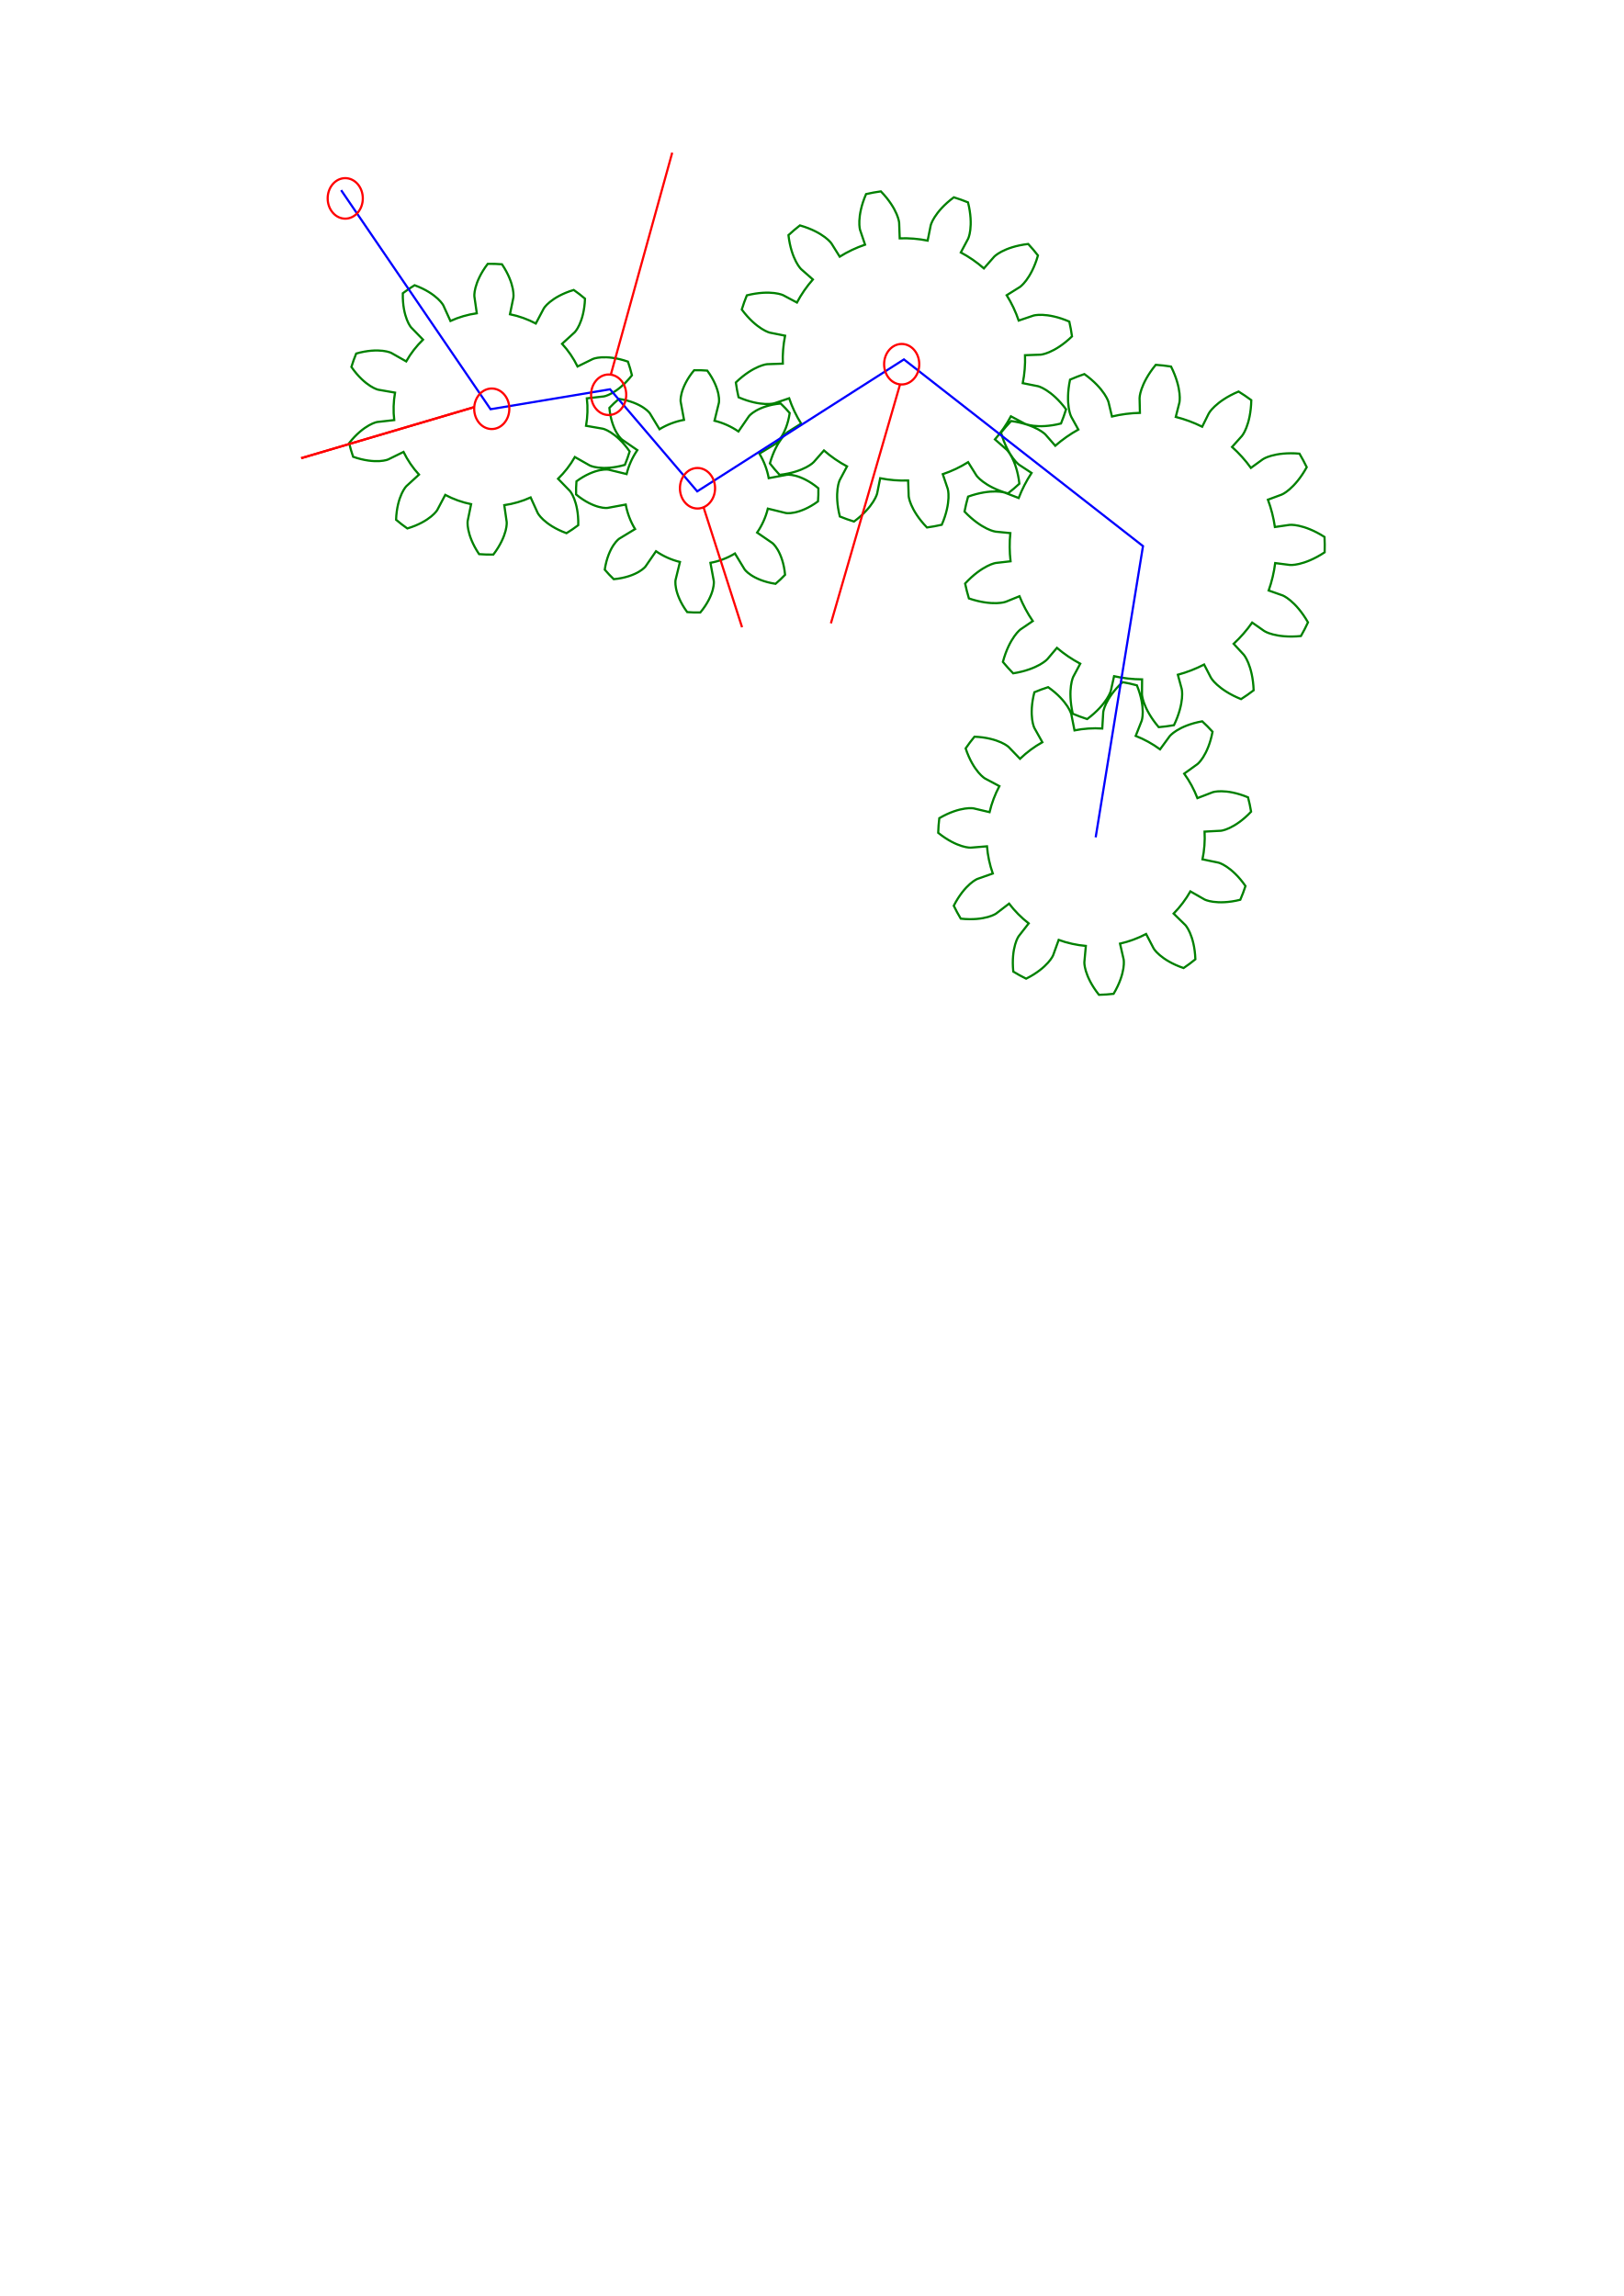
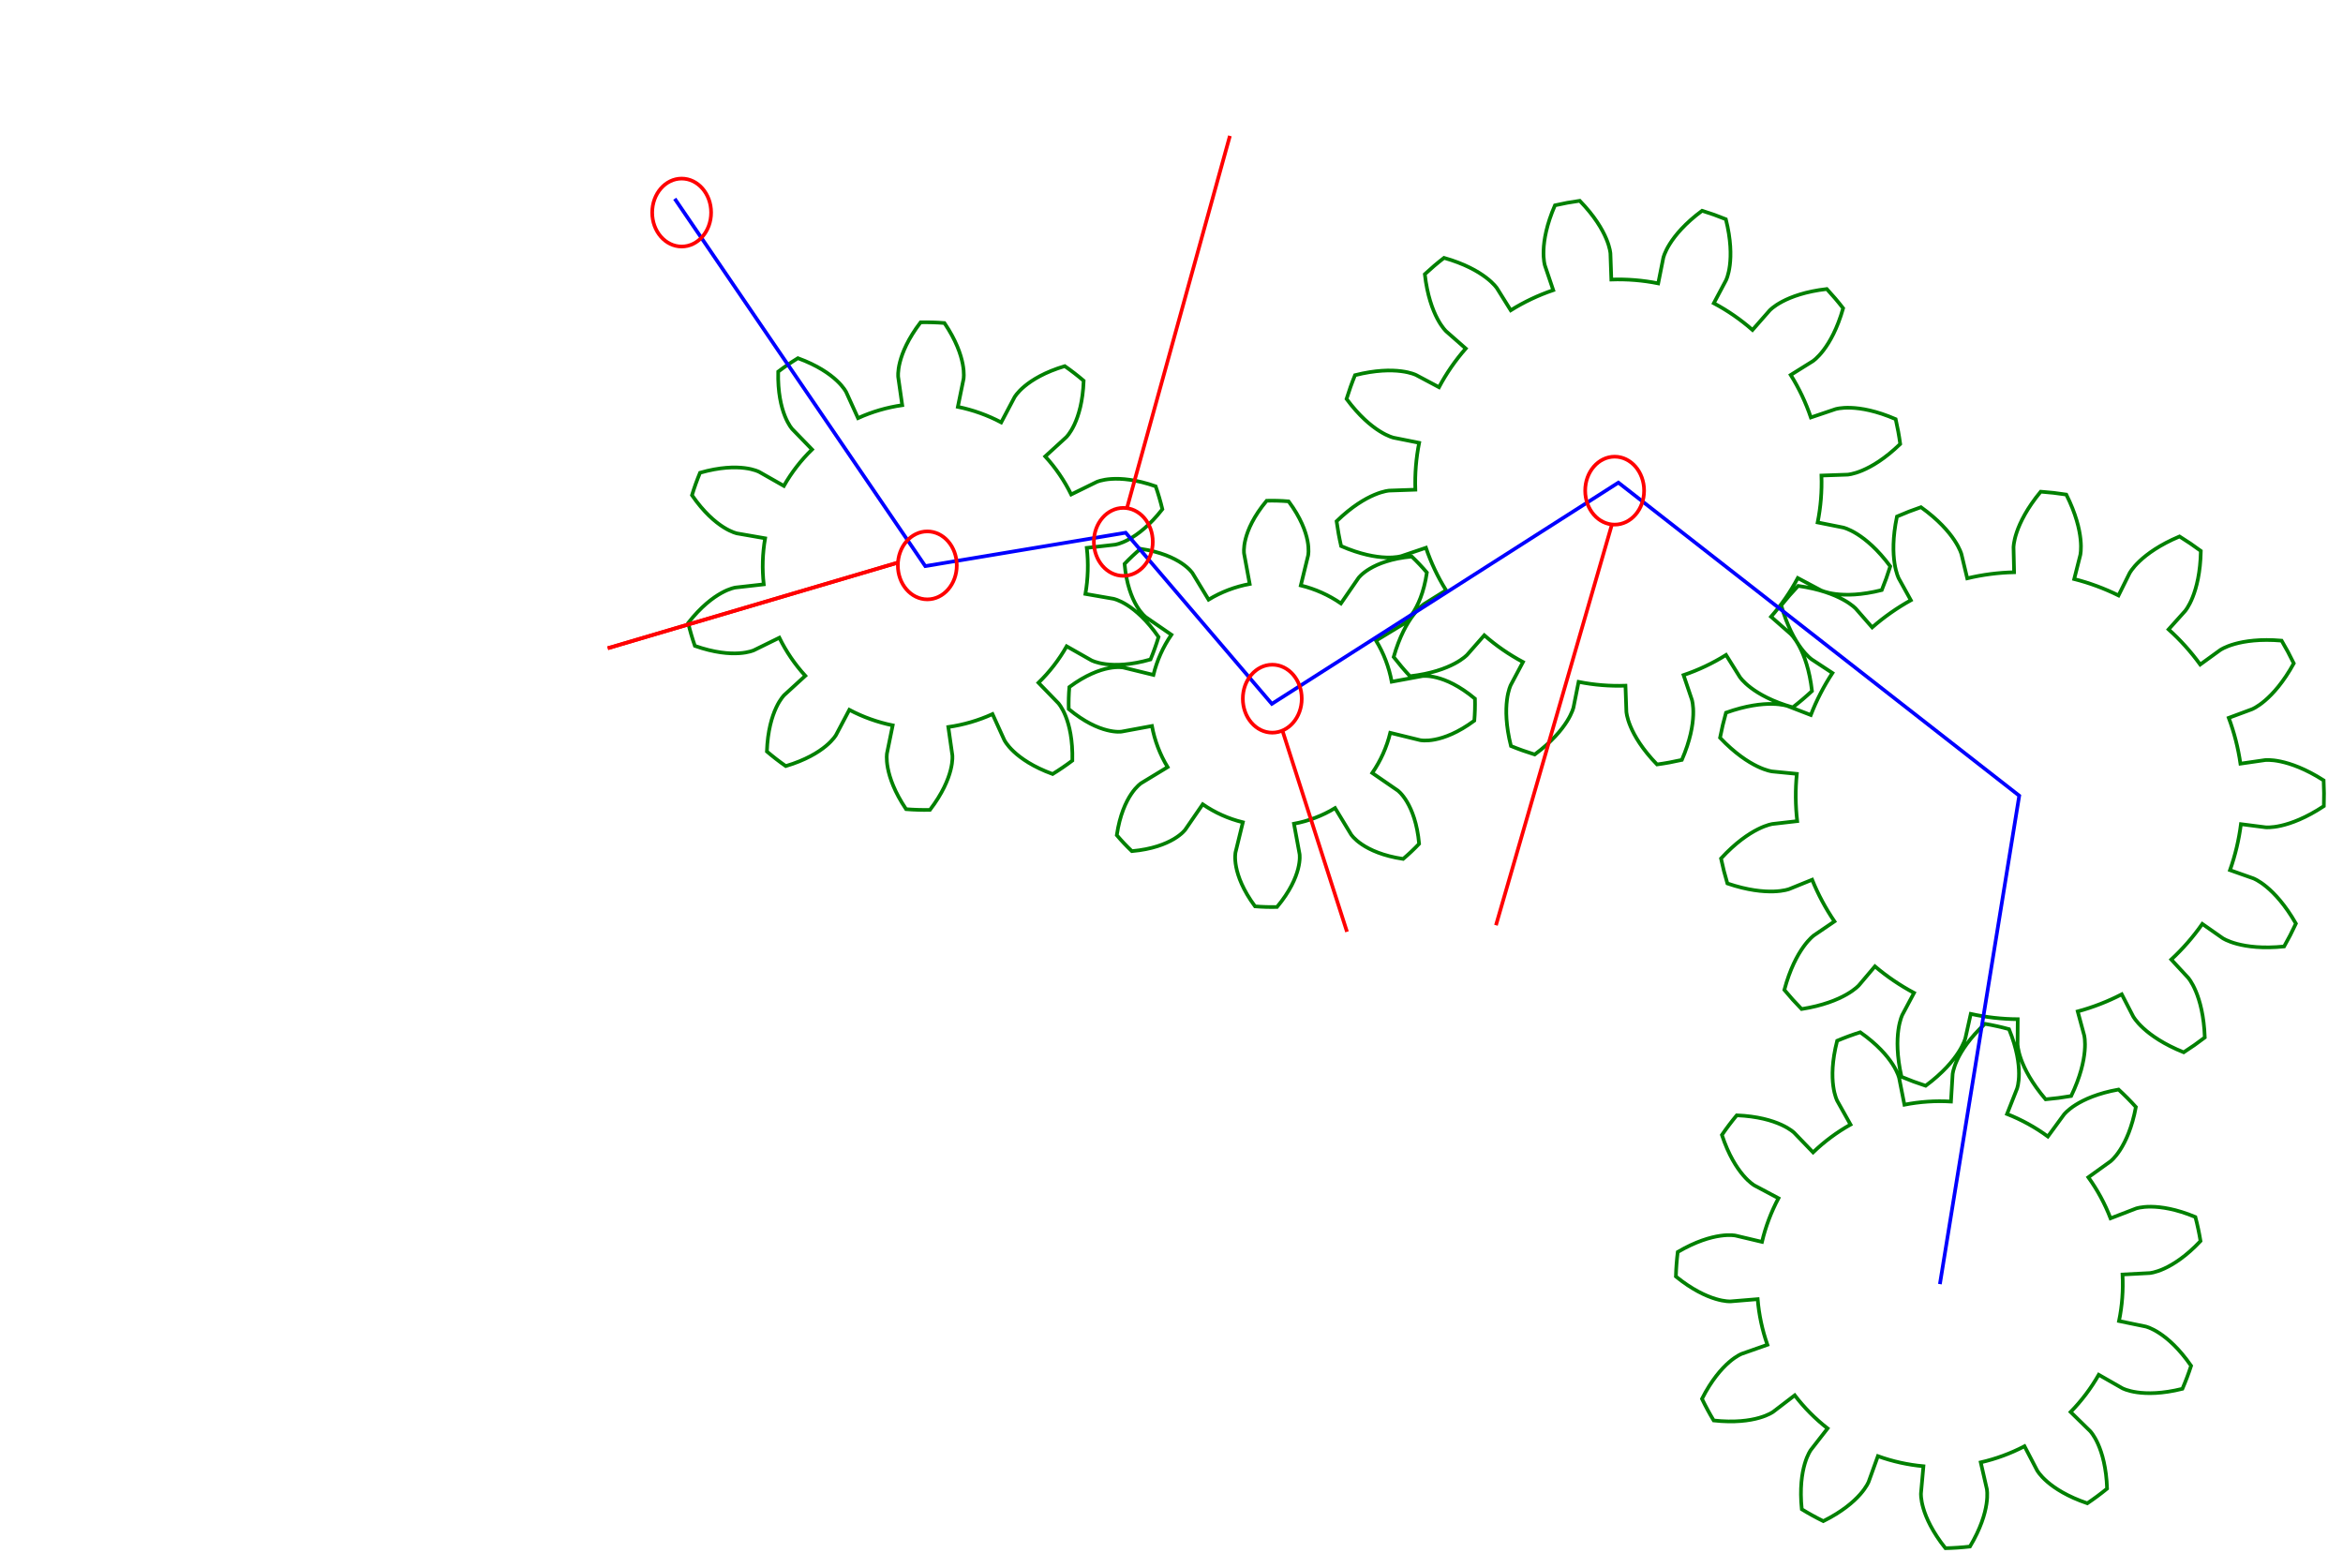
- <svg xmlns="http://www.w3.org/2000/svg" xmlns:xlink="http://www.w3.org/1999/xlink" width="744.094" height="1052.362" id="svg2">
+ <svg xmlns="http://www.w3.org/2000/svg" xmlns:xlink="http://www.w3.org/1999/xlink" width="683.066" height="456.874" id="svg2" version="1.1">
  <defs id="defs4">
    </defs>
-   <g id="layer1">
-     <path style="fill:none;fill-rule:evenodd;stroke:#008000;stroke-width:1px;stroke-linecap:butt;stroke-linejoin:miter;stroke-opacity:1" d="M 188.451,150.115 C 188.451,150.115 187.467,149.085 186.466,146.531 C 185.466,143.977 184.47,139.893 184.6,134.408 C 186.335,133.096 188.135,131.868 189.99,130.732 C 195.144,132.613 198.583,135.031 200.595,136.895 C 202.607,138.759 203.207,140.051 203.207,140.051 L 206.417,147.113 C 210.25,145.371 214.333,144.177 218.501,143.581 L 217.402,135.901 C 217.402,135.901 217.211,134.49 217.903,131.836 C 218.594,129.181 220.189,125.292 223.518,120.931 C 225.693,120.889 227.871,120.954 230.04,121.125 C 233.103,125.676 234.464,129.654 234.997,132.345 C 235.529,135.035 235.255,136.433 235.255,136.433 L 233.701,144.033 C 237.826,144.877 241.83,146.311 245.553,148.278 L 249.178,141.419 C 249.178,141.419 249.853,140.166 251.973,138.425 C 254.092,136.684 257.669,134.475 262.925,132.903 C 264.71,134.148 266.433,135.481 268.088,136.894 C 267.891,142.377 266.654,146.394 265.503,148.884 C 264.352,151.374 263.309,152.344 263.309,152.344 L 257.584,157.579 C 260.426,160.686 262.822,164.2 264.678,167.98 L 271.642,164.561 C 271.642,164.561 272.925,163.944 275.663,163.781 C 278.401,163.619 282.593,163.934 287.769,165.752 C 288.481,167.808 289.092,169.899 289.6,172.015 C 286.218,176.335 282.856,178.858 280.461,180.196 C 278.067,181.534 276.653,181.705 276.653,181.705 L 268.944,182.575 C 269.417,186.76 269.29,191.011 268.57,195.16 L 276.213,196.487 C 276.213,196.487 277.614,196.742 279.925,198.22 C 282.236,199.698 285.442,202.417 288.56,206.93 C 287.928,209.012 287.193,211.063 286.36,213.073 C 281.085,214.58 276.882,214.645 274.158,214.32 C 271.435,213.995 270.19,213.303 270.19,213.303 L 263.442,209.476 C 261.365,213.138 258.764,216.503 255.742,219.436 L 261.145,225.003 C 261.145,225.003 262.129,226.033 263.13,228.587 C 264.131,231.14 265.126,235.225 264.996,240.709 C 263.261,242.022 261.461,243.249 259.606,244.386 C 254.453,242.504 251.014,240.086 249.001,238.223 C 246.989,236.359 246.389,235.067 246.389,235.067 L 243.18,228.004 C 239.346,229.747 235.264,230.94 231.095,231.537 L 232.195,239.216 C 232.195,239.216 232.385,240.627 231.694,243.282 C 231.002,245.936 229.407,249.826 226.078,254.186 C 223.903,254.228 221.725,254.163 219.556,253.992 C 216.493,249.441 215.132,245.464 214.599,242.773 C 214.067,240.082 214.341,238.684 214.341,238.684 L 215.896,231.084 C 211.77,230.24 207.766,228.806 204.043,226.839 L 200.419,233.698 C 200.419,233.698 199.743,234.952 197.624,236.693 C 195.504,238.434 191.927,240.643 186.671,242.214 C 184.886,240.969 183.163,239.637 181.509,238.223 C 181.705,232.741 182.942,228.723 184.093,226.233 C 185.244,223.743 186.287,222.774 186.287,222.774 L 192.012,217.539 C 189.171,214.431 186.774,210.917 184.918,207.137 L 177.955,210.556 C 177.955,210.556 176.671,211.174 173.933,211.336 C 171.195,211.499 167.003,211.183 161.827,209.365 C 161.115,207.309 160.504,205.218 159.996,203.102 C 163.378,198.783 166.74,196.259 169.135,194.921 C 171.529,193.583 172.943,193.412 172.943,193.412 L 180.652,192.542 C 180.18,188.358 180.306,184.106 181.027,179.958 L 173.383,178.63 C 173.383,178.63 171.982,178.375 169.671,176.897 C 167.361,175.419 164.155,172.7 161.036,168.187 C 161.668,166.105 162.403,164.054 163.236,162.044 C 168.511,160.537 172.714,160.472 175.438,160.797 C 178.162,161.122 179.406,161.815 179.406,161.815 L 186.154,165.642 C 188.231,161.979 190.833,158.614 193.854,155.681 L 188.451,150.115 M 278.465,232.789 C 278.465,232.789 277.085,233.029 274.495,232.351 C 271.906,231.674 268.117,230.05 264.003,226.623 C 263.952,224.62 264.01,222.614 264.175,220.617 C 268.478,217.431 272.354,216.027 274.978,215.499 C 277.602,214.971 278.967,215.289 278.967,215.289 L 287.153,217.291 C 288.11,213.376 289.786,209.638 292.071,206.318 L 285.129,201.54 C 285.129,201.54 283.983,200.733 282.631,198.423 C 281.279,196.112 279.748,192.286 279.263,186.954 C 280.643,185.501 282.102,184.123 283.631,182.828 C 288.927,183.618 292.66,185.366 294.889,186.848 C 297.118,188.33 297.858,189.52 297.858,189.52 L 302.23,196.724 C 305.676,194.633 309.504,193.174 313.467,192.442 L 311.937,184.155 C 311.937,184.155 311.697,182.774 312.375,180.185 C 313.053,177.595 314.676,173.806 318.103,169.693 C 320.106,169.642 322.112,169.699 324.109,169.865 C 327.295,174.168 328.699,178.043 329.227,180.667 C 329.756,183.292 329.438,184.656 329.438,184.656 L 327.435,192.842 C 331.35,193.8 335.089,195.475 338.409,197.76 L 343.187,190.818 C 343.187,190.818 343.993,189.672 346.304,188.32 C 348.614,186.968 352.441,185.437 357.773,184.952 C 359.226,186.332 360.603,187.791 361.898,189.32 C 361.108,194.616 359.361,198.349 357.879,200.578 C 356.397,202.808 355.207,203.547 355.207,203.547 L 348.003,207.92 C 350.094,211.365 351.553,215.193 352.285,219.157 L 360.572,217.626 C 360.572,217.626 361.952,217.386 364.542,218.064 C 367.132,218.742 370.92,220.365 375.034,223.792 C 375.085,225.796 375.027,227.802 374.862,229.799 C 370.559,232.984 366.683,234.388 364.059,234.917 C 361.435,235.445 360.071,235.127 360.071,235.127 L 351.884,233.124 C 350.927,237.04 349.251,240.778 346.966,244.098 L 353.909,248.876 C 353.909,248.876 355.054,249.682 356.406,251.993 C 357.758,254.303 359.289,258.13 359.775,263.462 C 358.394,264.915 356.935,266.293 355.406,267.588 C 350.111,266.798 346.378,265.05 344.148,263.568 C 341.919,262.086 341.179,260.896 341.179,260.896 L 336.807,253.692 C 333.361,255.783 329.533,257.242 325.57,257.974 L 327.1,266.261 C 327.1,266.261 327.34,267.641 326.662,270.231 C 325.984,272.821 324.361,276.609 320.934,280.723 C 318.931,280.774 316.925,280.717 314.928,280.551 C 311.742,276.248 310.338,272.373 309.81,269.748 C 309.281,267.124 309.6,265.76 309.6,265.76 L 311.602,257.574 C 307.687,256.616 303.949,254.941 300.628,252.656 L 295.851,259.598 C 295.851,259.598 295.044,260.743 292.734,262.095 C 290.423,263.447 286.596,264.978 281.264,265.464 C 279.812,264.084 278.434,262.625 277.139,261.095 C 277.929,255.8 279.677,252.067 281.159,249.838 C 282.641,247.608 283.83,246.869 283.83,246.869 L 291.035,242.496 C 288.943,239.051 287.485,235.222 286.753,231.259 L 278.465,232.789 M 354.925,184.821 C 354.925,184.821 353.539,185.28 350.716,185.163 C 347.894,185.046 343.635,184.334 338.452,182.084 C 337.939,179.844 337.526,177.58 337.213,175.303 C 341.268,171.367 344.999,169.196 347.598,168.088 C 350.198,166.981 351.656,166.921 351.656,166.921 L 358.739,166.674 C 358.59,162.382 358.941,158.073 359.782,153.862 L 352.831,152.474 C 352.831,152.474 351.402,152.179 349.016,150.666 C 346.63,149.153 343.298,146.407 339.934,141.867 C 340.61,139.67 341.384,137.503 342.252,135.375 C 347.731,133.993 352.048,133.979 354.853,134.319 C 357.658,134.66 358.951,135.337 358.951,135.337 L 365.209,138.665 C 367.225,134.874 369.683,131.317 372.517,128.091 L 367.192,123.413 C 367.192,123.413 366.102,122.443 364.792,119.94 C 363.482,117.436 361.97,113.393 361.326,107.779 C 363.01,106.214 364.763,104.725 366.579,103.316 C 372.016,104.859 375.761,107.005 378.02,108.702 C 380.279,110.4 381.06,111.632 381.06,111.632 L 384.815,117.643 C 388.457,115.368 392.364,113.517 396.432,112.14 L 394.159,105.427 C 394.159,105.427 393.7,104.041 393.817,101.218 C 393.934,98.395 394.646,94.137 396.896,88.954 C 399.136,88.441 401.4,88.028 403.677,87.715 C 407.614,91.769 409.785,95.501 410.892,98.1 C 411.999,100.7 412.059,102.158 412.059,102.158 L 412.306,109.241 C 416.598,109.092 420.907,109.443 425.118,110.284 L 426.507,103.333 C 426.507,103.333 426.802,101.904 428.315,99.518 C 429.828,97.132 432.573,93.8 437.113,90.436 C 439.31,91.112 441.477,91.886 443.605,92.754 C 444.987,98.233 445.001,102.55 444.661,105.355 C 444.32,108.16 443.643,109.453 443.643,109.453 L 440.315,115.71 C 444.106,117.727 447.663,120.185 450.889,123.019 L 455.567,117.694 C 455.567,117.694 456.537,116.604 459.04,115.294 C 461.544,113.984 465.587,112.471 471.201,111.828 C 472.766,113.512 474.255,115.265 475.665,117.081 C 474.122,122.517 471.975,126.263 470.278,128.522 C 468.581,130.781 467.348,131.562 467.348,131.562 L 461.337,135.317 C 463.612,138.959 465.463,142.866 466.84,146.934 L 473.553,144.661 C 473.553,144.661 474.939,144.202 477.762,144.319 C 480.585,144.436 484.843,145.148 490.027,147.398 C 490.539,149.638 490.953,151.902 491.265,154.179 C 487.211,158.116 483.479,160.287 480.88,161.394 C 478.28,162.501 476.822,162.561 476.822,162.561 L 469.739,162.808 C 469.888,167.1 469.538,171.409 468.696,175.62 L 475.647,177.009 C 475.647,177.009 477.076,177.304 479.462,178.817 C 481.848,180.329 485.18,183.075 488.545,187.615 C 487.868,189.812 487.095,191.979 486.226,194.107 C 480.747,195.489 476.43,195.503 473.625,195.163 C 470.82,194.822 469.527,194.145 469.527,194.145 L 463.27,190.817 C 461.253,194.608 458.795,198.165 455.961,201.391 L 461.286,206.069 C 461.286,206.069 462.376,207.039 463.686,209.542 C 464.996,212.046 466.509,216.089 467.153,221.703 C 465.468,223.268 463.715,224.757 461.899,226.167 C 456.463,224.624 452.717,222.477 450.458,220.78 C 448.199,219.083 447.418,217.85 447.418,217.85 L 443.663,211.839 C 440.021,214.114 436.114,215.965 432.046,217.342 L 434.319,224.055 C 434.319,224.055 434.778,225.441 434.661,228.264 C 434.544,231.087 433.832,235.345 431.582,240.529 C 429.342,241.041 427.078,241.455 424.801,241.767 C 420.865,237.713 418.694,233.981 417.586,231.382 C 416.479,228.782 416.419,227.324 416.419,227.324 L 416.172,220.241 C 411.88,220.39 407.571,220.04 403.36,219.198 L 401.972,226.149 C 401.972,226.149 401.677,227.578 400.164,229.964 C 398.651,232.35 395.905,235.682 391.365,239.047 C 389.168,238.37 387.001,237.596 384.873,236.728 C 383.491,231.249 383.477,226.932 383.817,224.127 C 384.158,221.322 384.835,220.029 384.835,220.029 L 388.163,213.772 C 384.372,211.755 380.815,209.297 377.589,206.463 L 372.911,211.788 C 372.911,211.788 371.941,212.878 369.438,214.188 C 366.934,215.498 362.891,217.011 357.277,217.655 C 355.712,215.97 354.223,214.217 352.814,212.401 C 354.357,206.965 356.503,203.219 358.2,200.96 C 359.898,198.701 361.13,197.92 361.13,197.92 L 367.142,194.165 C 364.866,190.523 363.015,186.616 361.638,182.548 L 354.925,184.821 M 490.894,190.98 C 490.894,190.98 490.184,189.682 489.755,186.844 C 489.326,184.006 489.195,179.627 490.37,174.008 C 492.521,173.065 494.712,172.214 496.934,171.457 C 501.595,174.808 504.456,178.127 506.055,180.51 C 507.655,182.893 508.008,184.33 508.008,184.33 L 509.579,190.898 C 513.774,189.894 518.076,189.336 522.389,189.237 L 522.234,182.486 C 522.234,182.486 522.208,181.006 523.147,178.294 C 524.086,175.581 526.005,171.643 529.657,167.214 C 531.999,167.379 534.335,167.643 536.655,168.006 C 539.224,173.139 540.215,177.407 540.524,180.261 C 540.833,183.114 540.477,184.551 540.477,184.551 L 538.816,191.096 C 542.998,192.157 547.066,193.662 550.931,195.579 L 553.931,189.529 C 553.931,189.529 554.596,188.207 556.688,186.241 C 558.78,184.276 562.309,181.681 567.601,179.456 C 569.598,180.691 571.543,182.01 573.429,183.409 C 573.319,189.149 572.212,193.388 571.16,196.058 C 570.107,198.728 569.125,199.835 569.125,199.835 L 564.613,204.859 C 567.822,207.742 570.725,210.965 573.256,214.458 L 578.724,210.495 C 578.724,210.495 579.927,209.634 582.693,208.865 C 585.459,208.097 589.79,207.44 595.51,207.929 C 596.704,209.951 597.813,212.023 598.833,214.138 C 596.068,219.169 593.118,222.408 590.945,224.283 C 588.772,226.159 587.388,226.682 587.388,226.682 L 581.058,229.034 C 582.56,233.077 583.633,237.281 584.251,241.55 L 590.934,240.582 C 590.934,240.582 592.4,240.378 595.206,240.983 C 598.011,241.589 602.152,243.019 606.989,246.111 C 607.108,248.456 607.127,250.806 607.047,253.153 C 602.26,256.322 598.143,257.82 595.348,258.47 C 592.552,259.121 591.083,258.941 591.083,258.941 L 584.385,258.082 C 583.836,262.36 582.832,266.581 581.396,270.648 L 587.763,272.897 C 587.763,272.897 589.156,273.398 591.359,275.237 C 593.562,277.077 596.564,280.268 599.41,285.254 C 598.425,287.385 597.35,289.475 596.188,291.516 C 590.477,292.098 586.136,291.51 583.358,290.787 C 580.58,290.064 579.363,289.222 579.363,289.222 L 573.832,285.349 C 571.357,288.882 568.507,292.152 565.345,295.087 L 569.938,300.037 C 569.938,300.037 570.938,301.127 572.034,303.78 C 573.13,306.433 574.305,310.654 574.509,316.391 C 572.646,317.82 570.723,319.171 568.746,320.438 C 563.418,318.3 559.847,315.762 557.723,313.831 C 555.6,311.9 554.914,310.589 554.914,310.589 L 551.816,304.588 C 547.983,306.567 543.939,308.138 539.776,309.267 L 541.542,315.784 C 541.542,315.784 541.921,317.215 541.659,320.073 C 541.396,322.931 540.475,327.214 537.989,332.389 C 535.676,332.789 533.345,333.091 531.006,333.295 C 527.282,328.925 525.299,325.019 524.316,322.322 C 523.333,319.625 523.335,318.145 523.335,318.145 L 523.381,311.392 C 519.067,311.363 514.757,310.875 510.546,309.94 L 509.081,316.532 C 509.081,316.532 508.752,317.974 507.191,320.383 C 505.63,322.792 502.824,326.157 498.218,329.583 C 495.984,328.862 493.779,328.047 491.614,327.14 C 490.347,321.54 490.407,317.16 490.79,314.315 C 491.173,311.47 491.862,310.161 491.862,310.161 L 495.041,304.203 C 491.235,302.172 487.645,299.737 484.351,296.952 L 479.99,302.108 C 479.99,302.108 479.028,303.232 476.527,304.64 C 474.025,306.048 469.977,307.723 464.307,308.616 C 462.663,306.94 461.09,305.193 459.594,303.383 C 461.075,297.837 463.163,293.986 464.825,291.645 C 466.486,289.304 467.704,288.465 467.704,288.465 L 473.288,284.666 C 470.861,281.1 468.814,277.275 467.192,273.278 L 460.935,275.817 C 460.935,275.817 459.561,276.366 456.691,276.45 C 453.822,276.534 449.459,276.136 444.023,274.292 C 443.347,272.043 442.766,269.766 442.282,267.468 C 446.171,263.245 449.81,260.806 452.369,259.505 C 454.927,258.204 456.397,258.027 456.397,258.027 L 463.106,257.259 C 462.615,252.973 462.579,248.635 463.001,244.342 L 456.28,243.683 C 456.28,243.683 454.808,243.53 452.229,242.271 C 449.649,241.011 445.971,238.632 442.014,234.472 C 442.461,232.167 443.005,229.881 443.644,227.621 C 449.05,225.689 453.406,225.22 456.276,225.258 C 459.146,225.295 460.529,225.821 460.529,225.821 L 466.827,228.259 C 468.384,224.236 470.368,220.378 472.737,216.773 L 467.092,213.066 C 467.092,213.066 465.86,212.246 464.161,209.932 C 462.462,207.619 460.311,203.802 458.741,198.281 C 460.207,196.447 461.751,194.675 463.368,192.972 C 469.052,193.773 473.127,195.382 475.651,196.749 C 478.175,198.116 479.155,199.225 479.155,199.225 L 483.599,204.309 C 486.847,201.471 490.397,198.978 494.169,196.886 L 490.894,190.98 M 505.579,326.493 C 505.579,326.493 505.677,325.055 506.866,322.54 C 508.056,320.024 510.356,316.441 514.437,312.657 C 516.646,313.04 518.837,313.526 521.001,314.112 C 523.101,319.266 523.671,323.486 523.686,326.268 C 523.702,329.051 523.182,330.395 523.182,330.395 L 520.458,337.299 C 524.422,338.864 528.184,340.937 531.624,343.454 L 536.007,337.463 C 536.007,337.463 536.865,336.306 539.226,334.833 C 541.587,333.36 545.459,331.59 550.938,330.613 C 552.59,332.129 554.17,333.722 555.673,335.385 C 554.653,340.856 552.852,344.714 551.361,347.064 C 549.869,349.413 548.706,350.263 548.706,350.263 L 542.681,354.598 C 545.17,358.057 547.214,361.836 548.747,365.812 L 555.673,363.142 C 555.673,363.142 557.02,362.633 559.803,362.67 C 562.585,362.708 566.8,363.311 571.937,365.452 C 572.507,367.62 572.975,369.815 573.341,372.027 C 569.525,376.078 565.923,378.35 563.399,379.519 C 560.874,380.689 559.436,380.775 559.436,380.775 L 552.023,381.165 C 552.247,385.421 551.924,389.705 551.064,393.878 L 558.334,395.377 C 558.334,395.377 559.743,395.677 562.063,397.213 C 564.384,398.749 567.603,401.535 570.768,406.113 C 570.075,408.245 569.282,410.345 568.393,412.403 C 562.993,413.748 558.735,413.712 555.979,413.331 C 553.222,412.951 551.966,412.245 551.966,412.245 L 545.52,408.566 C 543.407,412.267 540.819,415.696 537.839,418.742 L 543.145,423.933 C 543.145,423.933 544.167,424.948 545.289,427.494 C 546.411,430.041 547.613,434.125 547.8,439.687 C 546.065,441.106 544.263,442.444 542.402,443.695 C 537.132,441.907 533.57,439.575 531.457,437.764 C 529.344,435.954 528.668,434.681 528.668,434.681 L 525.234,428.1 C 521.456,430.072 517.425,431.557 513.271,432.509 L 514.928,439.744 C 514.928,439.744 515.24,441.151 514.807,443.9 C 514.374,446.648 513.177,450.734 510.327,455.515 C 508.1,455.77 505.861,455.921 503.619,455.968 C 500.153,451.614 498.417,447.727 497.618,445.061 C 496.819,442.395 496.939,440.96 496.939,440.96 L 497.608,433.567 C 493.364,433.183 489.169,432.253 485.161,430.808 L 482.643,437.791 C 482.643,437.791 482.145,439.142 480.295,441.221 C 478.444,443.299 475.228,446.089 470.246,448.57 C 468.235,447.581 466.269,446.497 464.358,445.325 C 463.795,439.788 464.437,435.579 465.206,432.905 C 465.975,430.23 466.852,429.087 466.852,429.087 L 471.412,423.23 C 468.049,420.612 465.023,417.563 462.432,414.179 L 456.539,418.692 C 456.539,418.692 455.389,419.56 452.709,420.308 C 450.029,421.057 445.815,421.665 440.282,421.059 C 439.125,419.139 438.057,417.165 437.083,415.145 C 439.604,410.183 442.419,406.989 444.512,405.155 C 446.605,403.321 447.96,402.834 447.96,402.834 L 454.963,400.371 C 453.549,396.351 452.652,392.149 452.302,387.902 L 444.904,388.513 C 444.904,388.513 443.468,388.621 440.808,387.802 C 438.149,386.982 434.275,385.216 429.949,381.715 C 430.013,379.474 430.182,377.236 430.455,375.01 C 435.258,372.199 439.353,371.034 442.105,370.622 C 444.857,370.211 446.261,370.534 446.261,370.534 L 453.483,372.248 C 454.468,368.102 455.985,364.082 457.986,360.32 L 451.433,356.834 C 451.433,356.834 450.165,356.149 448.372,354.022 C 446.578,351.894 444.274,348.314 442.527,343.03 C 443.793,341.179 445.145,339.388 446.577,337.663 C 452.138,337.894 456.213,339.128 458.75,340.27 C 461.288,341.412 462.295,342.443 462.295,342.443 L 467.443,347.79 C 470.513,344.834 473.962,342.273 477.68,340.189 L 474.051,333.714 C 474.051,333.714 473.356,332.452 472.997,329.693 C 472.638,326.933 472.635,322.676 474.023,317.286 C 476.088,316.414 478.194,315.638 480.331,314.961 C 484.884,318.162 487.645,321.403 489.163,323.736 C 490.68,326.068 490.97,327.48 490.97,327.48 L 492.41,334.761 C 496.591,333.934 500.877,333.644 505.131,333.902 L 505.579,326.493" id="path2208" />
-     <path id="path2300" d="M 156.326,87.161 L 224.798,187.559 L 279.576,178.432 L 319.519,225.208 L 414.239,164.741 L 523.795,250.307 L 502.112,383.791" style="fill:none;fill-rule:evenodd;stroke:#0000ff;stroke-width:1px;stroke-linecap:butt;stroke-linejoin:miter;stroke-opacity:1" />
-     <path style="opacity:1;color:#000000;fill:none;fill-opacity:1;fill-rule:nonzero;stroke:#ff0000;stroke-width:2.699;stroke-linecap:butt;stroke-linejoin:round;marker:none;marker-start:none;marker-mid:none;marker-end:none;stroke-miterlimit:4;stroke-dasharray:none;stroke-dashoffset:0;stroke-opacity:1;visibility:visible;display:inline;overflow:visible;enable-background:accumulate" id="path2306" d="M 79.286,90.219 A 21.786,25 0 1 1 35.714,90.219 A 21.786,25 0 1 1 79.286,90.219 z" transform="matrix(0.3696101,0,0,0.3714286,136.9617,57.42357)" />
-     <use x="0" y="0" xlink:href="#path2306" id="use2310" transform="translate(67.14286,96.42857)" width="744.094" height="1052.362" />
-     <use x="0" y="0" xlink:href="#use2310" id="use2312" transform="translate(53.57143,-6.428571)" width="744.094" height="1052.362" />
-     <use x="0" y="0" xlink:href="#use2312" id="use2314" transform="translate(40.71429,42.85714)" width="744.094" height="1052.362" />
-     <use x="0" y="0" xlink:href="#use2314" id="use2316" transform="translate(93.57143,-56.85714)" width="744.094" height="1052.362" />
-     <flowRoot xml:space="preserve" id="flowRoot2322" style="font-size:22px;font-style:normal;font-weight:normal;fill:#000000;fill-opacity:1;stroke:none;stroke-width:1px;stroke-linecap:butt;stroke-linejoin:miter;stroke-opacity:1;font-family:Bitstream Vera Sans" transform="translate(15.71429,16.42857)">
-       <flowRegion id="flowRegion2324">
-         <rect id="rect2326" width="157.143" height="47.143" x="57.143" y="24.505" />
-       </flowRegion>
-       <flowPara id="flowPara2328" style="font-size:16px">The first point defines the start angle</flowPara>
-     </flowRoot>
-     <flowRoot transform="translate(-80.49892,171.4286)" style="font-size:22px;font-style:normal;font-weight:normal;fill:#000000;fill-opacity:1;stroke:none;stroke-width:1px;stroke-linecap:butt;stroke-linejoin:miter;stroke-opacity:1;font-family:Bitstream Vera Sans" id="flowRoot2330" xml:space="preserve">
-       <flowRegion id="flowRegion2332">
-         <rect y="24.505" x="57.143" height="47.143" width="179.286" id="rect2334" />
-       </flowRegion>
-       <flowPara style="font-size:16px" id="flowPara2336">The 2nd point defines the center of the 1st gear</flowPara>
-     </flowRoot>
-     <flowRoot xml:space="preserve" id="flowRoot2338" style="font-size:22px;font-style:normal;font-weight:normal;fill:#000000;fill-opacity:1;stroke:none;stroke-width:1px;stroke-linecap:butt;stroke-linejoin:miter;stroke-opacity:1;font-family:Bitstream Vera Sans" transform="translate(232.1429,5.714291)">
-       <flowRegion id="flowRegion2340">
-         <rect id="rect2342" width="179.286" height="47.143" x="57.143" y="24.505" />
-       </flowRegion>
-       <flowPara id="flowPara2344" style="font-size:16px">The 3rd point defines the radius of the 1st gear</flowPara>
-     </flowRoot>
-     <path style="fill:none;fill-rule:evenodd;stroke:#ff0000;stroke-width:1px;stroke-linecap:butt;stroke-linejoin:miter;stroke-opacity:1" d="M 138.018,210.004 L 217.143,186.648" id="path2346" />
-     <path id="path2348" d="M 138.018,210.004 L 217.143,186.648" style="fill:none;fill-rule:evenodd;stroke:#ff0000;stroke-width:1px;stroke-linecap:butt;stroke-linejoin:miter;stroke-opacity:1" />
-     <path style="fill:none;fill-rule:evenodd;stroke:#ff0000;stroke-width:1px;stroke-linecap:butt;stroke-linejoin:miter;stroke-opacity:1" d="M 279.945,171.618 L 308.057,69.975" id="path2350" />
-     <flowRoot transform="translate(228.1022,265.3235)" style="font-size:22px;font-style:normal;font-weight:normal;fill:#000000;fill-opacity:1;stroke:none;stroke-width:1px;stroke-linecap:butt;stroke-linejoin:miter;stroke-opacity:1;font-family:Bitstream Vera Sans" id="flowRoot2352" xml:space="preserve">
-       <flowRegion id="flowRegion2354">
-         <rect y="24.505" x="57.143" height="47.143" width="179.286" id="rect2356" />
-       </flowRegion>
-       <flowPara style="font-size:16px" id="flowPara2358">More points define the centers of more gears</flowPara>
-     </flowRoot>
-     <path id="path2360" d="M 380.776,285.715 L 412.459,176.215" style="fill:none;fill-rule:evenodd;stroke:#ff0000;stroke-width:1px;stroke-linecap:butt;stroke-linejoin:miter;stroke-opacity:1" />
-     <path style="fill:none;fill-rule:evenodd;stroke:#ff0000;stroke-width:1px;stroke-linecap:butt;stroke-linejoin:miter;stroke-opacity:1" d="M 340.062,287.5 L 322.459,232.643" id="path2362" />
+   <g id="layer1" transform="translate(29.96406,-35.03021)">
+     <g id="g29433">
+       <path id="path2208" d="m 201.014,160.122 c 0,0 -4.395,-4.612 -4.108,-16.753 1.851,-1.4 3.77,-2.709 5.75,-3.922 11.408,4.165 14.098,9.94 14.098,9.94 l 3.424,7.533 c 4.096,-1.862 8.436,-3.13 12.89,-3.768 l -1.173,-8.191 c 0,0 -0.845,-6.315 6.524,-15.968 2.321,-0.045 4.643,0.025 6.957,0.207 6.782,10.075 5.563,16.328 5.563,16.328 l -1.658,8.107 c 4.408,0.902 8.665,2.426 12.643,4.528 l 3.866,-7.316 c 0,0 3.028,-5.605 14.664,-9.084 1.904,1.328 3.742,2.749 5.506,4.257 -0.435,12.137 -5.097,16.479 -5.097,16.479 l -6.107,5.584 c 3.036,3.32 5.584,7.056 7.567,11.095 l 7.428,-3.647 c 0,0 5.744,-2.755 17.203,1.27 0.76,2.194 1.411,4.423 1.953,6.68 -7.486,9.563 -13.81,10.336 -13.81,10.336 l -8.223,0.928 c 0.505,4.471 0.37,8.991 -0.4,13.424 l 8.153,1.416 c 0,0 6.267,1.148 13.171,11.139 -0.675,2.221 -1.458,4.408 -2.347,6.552 -11.678,3.336 -17.248,0.245 -17.248,0.245 l -7.198,-4.082 c -2.22,3.914 -4.985,7.491 -8.214,10.625 l 5.764,5.937 c 0,0 4.395,4.612 4.108,16.753 -1.851,1.4 -3.77,2.709 -5.75,3.922 -11.408,-4.165 -14.098,-9.94 -14.098,-9.94 l -3.424,-7.533 c -4.096,1.862 -8.436,3.13 -12.89,3.768 l 1.173,8.191 c 0,0 0.845,6.315 -6.524,15.968 -2.321,0.045 -4.643,-0.025 -6.957,-0.207 -6.782,-10.075 -5.563,-16.328 -5.563,-16.328 l 1.658,-8.107 c -4.408,-0.902 -8.665,-2.426 -12.643,-4.528 l -3.866,7.316 c 0,0 -3.028,5.605 -14.664,9.084 -1.904,-1.328 -3.742,-2.749 -5.506,-4.257 0.435,-12.137 5.097,-16.479 5.097,-16.479 l 6.107,-5.584 c -3.036,-3.32 -5.584,-7.056 -7.567,-11.095 l -7.428,3.647 c 0,0 -5.744,2.755 -17.203,-1.27 -0.76,-2.194 -1.411,-4.423 -1.953,-6.68 7.486,-9.563 13.81,-10.336 13.81,-10.336 l 8.223,-0.928 c -0.505,-4.471 -0.37,-8.991 0.4,-13.424 l -8.153,-1.416 c 0,0 -6.267,-1.148 -13.171,-11.139 0.675,-2.221 1.458,-4.408 2.347,-6.552 11.678,-3.336 17.248,-0.245 17.248,-0.245 l 7.198,4.082 c 2.22,-3.914 4.985,-7.491 8.214,-10.625 l -5.764,-5.937 m 96.016,88.186 c 0,0 -6.251,1.067 -15.426,-6.577 -0.054,-2.137 0.007,-4.276 0.183,-6.407 9.598,-7.106 15.777,-5.683 15.777,-5.683 l 8.732,2.136 c 1.024,-4.188 2.802,-8.154 5.246,-11.705 l -7.405,-5.096 c 0,0 -5.174,-3.666 -6.257,-15.559 1.473,-1.55 3.028,-3.019 4.66,-4.4 11.812,1.762 15.175,7.137 15.175,7.137 l 4.664,7.685 c 3.685,-2.237 7.747,-3.784 11.986,-4.567 l -1.633,-8.84 c 0,0 -1.067,-6.251 6.577,-15.426 2.137,-0.054 4.276,0.007 6.407,0.183 7.106,9.598 5.683,15.777 5.683,15.777 l -2.136,8.732 c 4.188,1.024 8.154,2.802 11.705,5.246 l 5.096,-7.405 c 0,0 3.666,-5.174 15.559,-6.257 1.55,1.473 3.019,3.028 4.4,4.66 -1.762,11.812 -7.137,15.175 -7.137,15.175 l -7.685,4.664 c 2.237,3.685 3.784,7.747 4.567,11.986 l 8.84,-1.633 c 0,0 6.251,-1.067 15.426,6.577 0.054,2.137 -0.007,4.276 -0.183,6.407 -9.598,7.106 -15.777,5.683 -15.777,5.683 l -8.732,-2.136 c -1.024,4.188 -2.802,8.154 -5.246,11.705 l 7.405,5.096 c 0,0 5.174,3.666 6.257,15.559 -1.473,1.55 -3.028,3.019 -4.66,4.4 -11.812,-1.762 -15.175,-7.137 -15.175,-7.137 l -4.664,-7.685 c -3.685,2.237 -7.747,3.784 -11.986,4.567 l 1.633,8.84 c 0,0 1.067,6.251 -6.577,15.426 -2.137,0.054 -4.276,-0.007 -6.407,-0.183 -7.106,-9.598 -5.683,-15.777 -5.683,-15.777 l 2.136,-8.732 c -4.188,-1.024 -8.154,-2.802 -11.705,-5.246 l -5.096,7.405 c 0,0 -3.666,5.174 -15.559,6.257 -1.55,-1.473 -3.019,-3.028 -4.4,-4.66 1.762,-11.812 7.137,-15.175 7.137,-15.175 l 7.685,-4.664 c -2.237,-3.685 -3.784,-7.747 -4.567,-11.986 l -8.84,1.633 m 81.557,-51.166 c 0,0 -6.152,2.036 -17.571,-2.919 -0.547,-2.391 -0.988,-4.804 -1.321,-7.234 8.931,-8.671 15.406,-8.941 15.406,-8.941 l 7.556,-0.263 c -0.16,-4.583 0.213,-9.169 1.112,-13.666 l -7.414,-1.481 c 0,0 -6.346,-1.313 -13.758,-11.313 0.722,-2.344 1.547,-4.654 2.473,-6.925 12.07,-3.044 17.812,-0.04 17.812,-0.04 l 6.675,3.55 c 2.153,-4.049 4.769,-7.834 7.796,-11.279 l -5.68,-4.99 c 0,0 -4.839,-4.31 -6.258,-16.677 1.797,-1.669 3.667,-3.258 5.604,-4.761 11.975,3.399 15.446,8.871 15.446,8.871 l 4.006,6.412 c 3.889,-2.43 8.047,-4.4 12.391,-5.87 l -2.424,-7.161 c 0,0 -2.036,-6.152 2.919,-17.571 2.391,-0.547 4.804,-0.988 7.234,-1.321 8.671,8.931 8.941,15.406 8.941,15.406 l 0.263,7.556 c 4.583,-0.16 9.169,0.213 13.666,1.112 l 1.481,-7.414 c 0,0 1.313,-6.346 11.313,-13.758 2.344,0.722 4.654,1.547 6.925,2.473 3.044,12.07 0.04,17.812 0.04,17.812 l -3.55,6.675 c 4.049,2.153 7.834,4.769 11.279,7.796 l 4.99,-5.68 c 0,0 4.31,-4.839 16.677,-6.258 1.669,1.797 3.258,3.667 4.761,5.604 -3.399,11.975 -8.871,15.446 -8.871,15.446 l -6.412,4.006 c 2.43,3.889 4.4,8.047 5.87,12.391 l 7.161,-2.424 c 0,0 6.152,-2.036 17.571,2.919 0.547,2.391 0.988,4.804 1.321,7.234 -8.931,8.671 -15.406,8.941 -15.406,8.941 l -7.556,0.263 c 0.16,4.583 -0.213,9.169 -1.112,13.666 l 7.414,1.481 c 0,0 6.346,1.313 13.758,11.313 -0.722,2.344 -1.547,4.654 -2.473,6.925 -12.07,3.044 -17.812,0.04 -17.812,0.04 l -6.675,-3.55 c -2.153,4.049 -4.769,7.834 -7.796,11.279 l 5.68,4.99 c 0,0 4.839,4.31 6.258,16.677 -1.797,1.669 -3.667,3.258 -5.604,4.761 -11.975,-3.399 -15.446,-8.871 -15.446,-8.871 l -4.006,-6.412 c -3.889,2.43 -8.047,4.4 -12.391,5.87 l 2.424,7.161 c 0,0 2.036,6.152 -2.919,17.571 -2.391,0.547 -4.804,0.988 -7.234,1.321 -8.671,-8.931 -8.941,-15.406 -8.941,-15.406 l -0.263,-7.556 c -4.583,0.16 -9.169,-0.213 -13.666,-1.112 l -1.481,7.414 c 0,0 -1.313,6.346 -11.313,13.758 -2.344,-0.722 -4.654,-1.547 -6.925,-2.473 -3.044,-12.07 -0.04,-17.812 -0.04,-17.812 l 3.55,-6.675 c -4.049,-2.153 -7.834,-4.769 -11.279,-7.796 l -4.99,5.68 c 0,0 -4.31,4.839 -16.677,6.258 -1.669,-1.797 -3.258,-3.667 -4.761,-5.604 3.399,-11.975 8.871,-15.446 8.871,-15.446 l 6.412,-4.006 c -2.43,-3.889 -4.4,-8.047 -5.87,-12.391 l -7.161,2.424 m 145.034,6.57 c 0,0 -3.143,-5.75 -0.559,-18.104 2.295,-1.005 4.631,-1.913 7.002,-2.721 10.248,7.368 11.811,13.732 11.811,13.732 l 1.676,7.005 c 4.479,-1.072 9.059,-1.666 13.664,-1.772 l -0.166,-7.201 c 0,0 -0.111,-6.552 7.919,-16.29 2.499,0.176 4.989,0.458 7.464,0.845 5.65,11.287 4.077,17.648 4.077,17.648 l -1.771,6.982 c 4.464,1.133 8.796,2.735 12.922,4.781 l 3.2,-6.453 c 0,0 2.946,-5.853 14.582,-10.744 2.131,1.317 4.205,2.724 6.216,4.217 -0.243,12.62 -4.591,17.521 -4.591,17.521 l -4.813,5.359 c 3.427,3.077 6.517,6.51 9.22,10.239 l 5.832,-4.227 c 0,0 5.329,-3.813 17.905,-2.737 1.274,2.157 2.457,4.366 3.545,6.623 -6.079,11.061 -12.208,13.38 -12.208,13.38 l -6.752,2.508 c 1.604,4.317 2.746,8.793 3.406,13.351 l 7.129,-1.033 c 0,0 6.49,-0.9 17.126,5.897 0.126,2.502 0.147,5.008 0.061,7.511 -10.523,6.969 -17.028,6.175 -17.028,6.175 l -7.144,-0.917 c -0.586,4.568 -1.655,9.061 -3.189,13.404 l 6.792,2.399 c 0,0 6.165,2.219 12.424,13.18 -1.051,2.274 -2.198,4.502 -3.437,6.679 -12.557,1.28 -17.947,-2.446 -17.947,-2.446 l -5.9,-4.132 c -2.642,3.773 -5.676,7.254 -9.053,10.387 l 4.899,5.28 c 0,0 4.428,4.83 4.875,17.444 -1.987,1.525 -4.038,2.965 -6.147,4.317 -11.714,-4.702 -14.754,-10.506 -14.754,-10.506 l -3.304,-6.401 c -4.093,2.113 -8.398,3.785 -12.843,4.99 l 1.884,6.952 c 0,0 1.676,6.335 -3.79,17.712 -2.468,0.427 -4.954,0.749 -7.449,0.966 -8.187,-9.607 -8.182,-16.159 -8.182,-16.159 l 0.049,-7.203 c -4.606,-0.031 -9.195,-0.551 -13.691,-1.55 l -1.562,7.032 c 0,0 -1.46,6.388 -11.587,13.922 -2.384,-0.769 -4.734,-1.639 -7.045,-2.607 -2.785,-12.311 0.265,-18.111 0.265,-18.111 l 3.391,-6.355 c -4.064,-2.168 -7.886,-4.761 -11.402,-7.735 l -4.651,5.5 c 0,0 -4.261,4.978 -16.729,6.942 -1.754,-1.789 -3.431,-3.651 -5.027,-5.582 3.256,-12.195 8.651,-15.913 8.651,-15.913 l 5.956,-4.051 c -2.591,-3.808 -4.77,-7.88 -6.502,-12.148 l -6.674,2.709 c 0,0 -6.086,2.427 -18.039,-1.627 -0.721,-2.399 -1.341,-4.827 -1.857,-7.279 8.55,-9.285 15.055,-10.07 15.055,-10.07 l 7.156,-0.82 c -0.524,-4.576 -0.562,-9.194 -0.112,-13.778 l -7.169,-0.703 c 0,0 -6.517,-0.679 -15.217,-9.824 0.476,-2.459 1.056,-4.897 1.738,-7.308 11.886,-4.248 18.011,-1.92 18.011,-1.92 l 6.717,2.6 c 1.662,-4.295 3.775,-8.402 6.304,-12.252 l -6.021,-3.954 c 0,0 -5.455,-3.63 -8.908,-15.771 1.565,-1.956 3.211,-3.846 4.935,-5.663 12.498,1.762 16.84,6.67 16.84,6.67 l 4.74,5.424 c 3.468,-3.031 7.248,-5.685 11.275,-7.919 l -3.493,-6.299 m 15.664,144.547 c 0,0 0.438,-6.404 9.448,-14.758 2.357,0.408 4.693,0.926 7.002,1.552 4.636,11.379 2.327,17.368 2.327,17.368 l -2.906,7.365 c 4.234,1.671 8.237,3.877 11.91,6.565 l 4.675,-6.39 c 0,0 3.831,-5.15 15.927,-7.307 1.762,1.618 3.447,3.316 5.051,5.091 -2.252,12.079 -7.432,15.869 -7.432,15.869 l -6.427,4.625 c 2.659,3.695 4.833,7.715 6.47,11.962 l 7.388,-2.848 c 0,0 6.007,-2.262 17.349,2.464 0.608,2.313 1.107,4.654 1.497,7.014 -8.425,8.944 -14.832,9.332 -14.832,9.332 l -7.907,0.416 c 0.239,4.545 -0.105,9.103 -1.024,13.561 l 7.755,1.598 c 0,0 6.276,1.345 13.263,11.452 -0.74,2.275 -1.585,4.513 -2.533,6.709 -11.923,2.969 -17.522,-0.169 -17.522,-0.169 l -6.876,-3.925 c -2.256,3.953 -5.01,7.601 -8.193,10.855 l 5.66,5.537 c 0,0 4.553,4.525 4.966,16.805 -1.852,1.514 -3.773,2.94 -5.758,4.275 -11.636,-3.948 -14.65,-9.615 -14.65,-9.615 l -3.663,-7.019 c -4.035,2.106 -8.324,3.686 -12.761,4.702 l 1.768,7.718 c 0,0 1.384,6.268 -4.908,16.822 -2.376,0.272 -4.764,0.433 -7.155,0.483 -7.654,-9.612 -7.126,-16.009 -7.126,-16.009 l 0.714,-7.885 c -4.533,-0.41 -8.995,-1.399 -13.277,-2.943 l -2.685,7.448 c 0,0 -2.224,6.021 -13.223,11.498 -2.146,-1.056 -4.242,-2.211 -6.281,-3.462 -1.242,-12.224 2.661,-17.32 2.661,-17.32 l 4.863,-6.248 c -3.592,-2.796 -6.811,-6.04 -9.578,-9.654 l -6.286,4.814 c 0,0 -5.126,3.862 -17.341,2.524 -1.235,-2.048 -2.373,-4.153 -3.412,-6.308 5.564,-10.955 11.602,-13.132 11.602,-13.132 l 7.469,-2.627 c -1.51,-4.294 -2.464,-8.764 -2.838,-13.3 l -7.891,0.651 c 0,0 -6.401,0.478 -15.952,-7.252 0.069,-2.391 0.249,-4.777 0.54,-7.151 10.604,-6.208 16.86,-4.775 16.86,-4.775 l 7.704,1.828 c 1.051,-4.429 2.665,-8.705 4.803,-12.723 l -6.99,-3.718 c 0,0 -5.643,-3.059 -9.499,-14.725 1.35,-1.974 2.792,-3.884 4.32,-5.724 12.277,0.51 16.765,5.098 16.765,5.098 l 5.492,5.703 c 3.279,-3.157 6.948,-5.882 10.919,-8.107 l -3.87,-6.907 c 0,0 -3.094,-5.624 -0.03,-17.523 2.203,-0.931 4.449,-1.758 6.729,-2.48 10.052,7.066 11.347,13.353 11.347,13.353 l 1.537,7.767 c 4.465,-0.884 9.025,-1.192 13.569,-0.917 l 0.478,-7.903" style="fill:none;fill-rule:evenodd;stroke:#008000;stroke-width:1.067px;stroke-linecap:butt;stroke-linejoin:miter;stroke-opacity:1" />
+       <path style="fill:none;fill-rule:evenodd;stroke:#0000ff;stroke-width:1.067px;stroke-linecap:butt;stroke-linejoin:miter;stroke-opacity:1" d="m 166.747,92.972 73.037,107.091 58.43,-9.736 42.605,49.895 101.035,-64.498 116.86,91.271 -23.129,142.382" id="path2300" />
+       <ellipse ry="9.905" rx="8.589" cy="96.996" cx="168.762" id="path2306" style="color:#000000;display:inline;overflow:visible;visibility:visible;opacity:1;fill:none;fill-opacity:1;fill-rule:nonzero;stroke:#ff0000;stroke-width:1.067;stroke-linecap:butt;stroke-linejoin:round;stroke-miterlimit:4;stroke-dasharray:none;stroke-dashoffset:0;stroke-opacity:1;marker:none;marker-start:none;marker-mid:none;marker-end:none;enable-background:accumulate" />
+       <use height="1052.362" width="744.094" transform="translate(71.61905,102.8571)" id="use2310" xlink:href="#path2306" y="0" x="0" />
+       <use height="1052.362" width="744.094" transform="translate(57.14286,-6.857143)" id="use2312" xlink:href="#use2310" y="0" x="0" />
+       <use height="1052.362" width="744.094" transform="translate(43.42857,45.71429)" id="use2314" xlink:href="#use2312" y="0" x="0" />
+       <use height="1052.362" width="744.094" transform="translate(99.80952,-60.64762)" id="use2316" xlink:href="#use2314" y="0" x="0" />
+       <flowRoot style="font-style:normal;font-weight:normal;font-size:23.467px;font-family:'Bitstream Vera Sans';fill:#000000;fill-opacity:1;stroke:none;stroke-width:1.067px;stroke-linecap:butt;stroke-linejoin:miter;stroke-opacity:1" id="flowRoot2322" xml:space="preserve">
+         <flowRegion style="stroke-width:1.067px" id="flowRegion2324">
+           <rect style="stroke-width:1.138px" y="43.663" x="77.714" height="50.286" width="167.619" id="rect2326" />
+         </flowRegion>
+         <flowPara style="font-size:17.067px;stroke-width:1.067px" id="flowPara2328">The first point defines the start angle</flowPara>
+       </flowRoot>
+       <flowRoot xml:space="preserve" id="flowRoot2330" style="font-style:normal;font-weight:normal;font-size:23.467px;font-family:'Bitstream Vera Sans';fill:#000000;fill-opacity:1;stroke:none;stroke-width:1.067px;stroke-linecap:butt;stroke-linejoin:miter;stroke-opacity:1">
+         <flowRegion style="stroke-width:1.067px" id="flowRegion2332">
+           <rect style="stroke-width:1.138px" id="rect2334" width="191.238" height="50.286" x="-24.913" y="208.996" />
+         </flowRegion>
+         <flowPara id="flowPara2336" style="font-size:17.067px;stroke-width:1.067px">The 2nd point defines the center of the 1st gear</flowPara>
+       </flowRoot>
+       <flowRoot style="font-style:normal;font-weight:normal;font-size:23.467px;font-family:'Bitstream Vera Sans';fill:#000000;fill-opacity:1;stroke:none;stroke-width:1.067px;stroke-linecap:butt;stroke-linejoin:miter;stroke-opacity:1" id="flowRoot2338" xml:space="preserve">
+         <flowRegion style="stroke-width:1.067px" id="flowRegion2340">
+           <rect style="stroke-width:1.138px" y="32.234" x="308.571" height="50.286" width="191.238" id="rect2342" />
+         </flowRegion>
+         <flowPara style="font-size:17.067px;stroke-width:1.067px" id="flowPara2344">The 3rd point defines the radius of the 1st gear</flowPara>
+       </flowRoot>
+       <path id="path2346" d="m 147.219,224.004 84.4,-24.913" style="fill:none;fill-rule:evenodd;stroke:#ff0000;stroke-width:1.067px;stroke-linecap:butt;stroke-linejoin:miter;stroke-opacity:1" />
+       <path style="fill:none;fill-rule:evenodd;stroke:#ff0000;stroke-width:1.067px;stroke-linecap:butt;stroke-linejoin:miter;stroke-opacity:1" d="m 147.219,224.004 84.4,-24.913" id="path2348" />
+       <path id="path2350" d="M 298.608,183.059 328.594,74.64" style="fill:none;fill-rule:evenodd;stroke:#ff0000;stroke-width:1.067px;stroke-linecap:butt;stroke-linejoin:miter;stroke-opacity:1" />
+       <flowRoot xml:space="preserve" id="flowRoot2352" style="font-style:normal;font-weight:normal;font-size:23.467px;font-family:'Bitstream Vera Sans';fill:#000000;fill-opacity:1;stroke:none;stroke-width:1.067px;stroke-linecap:butt;stroke-linejoin:miter;stroke-opacity:1">
+         <flowRegion style="stroke-width:1.067px" id="flowRegion2354">
+           <rect style="stroke-width:1.138px" id="rect2356" width="191.238" height="50.286" x="304.261" y="309.15" />
+         </flowRegion>
+         <flowPara id="flowPara2358" style="font-size:17.067px;stroke-width:1.067px">More points define the centers of more gears</flowPara>
+       </flowRoot>
+       <path style="fill:none;fill-rule:evenodd;stroke:#ff0000;stroke-width:1.067px;stroke-linecap:butt;stroke-linejoin:miter;stroke-opacity:1" d="M 406.161,304.762 439.957,187.962" id="path2360" />
+       <path id="path2362" d="m 362.733,306.667 -18.776,-58.514" style="fill:none;fill-rule:evenodd;stroke:#ff0000;stroke-width:1.067px;stroke-linecap:butt;stroke-linejoin:miter;stroke-opacity:1" />
+     </g>
  </g>
</svg>
